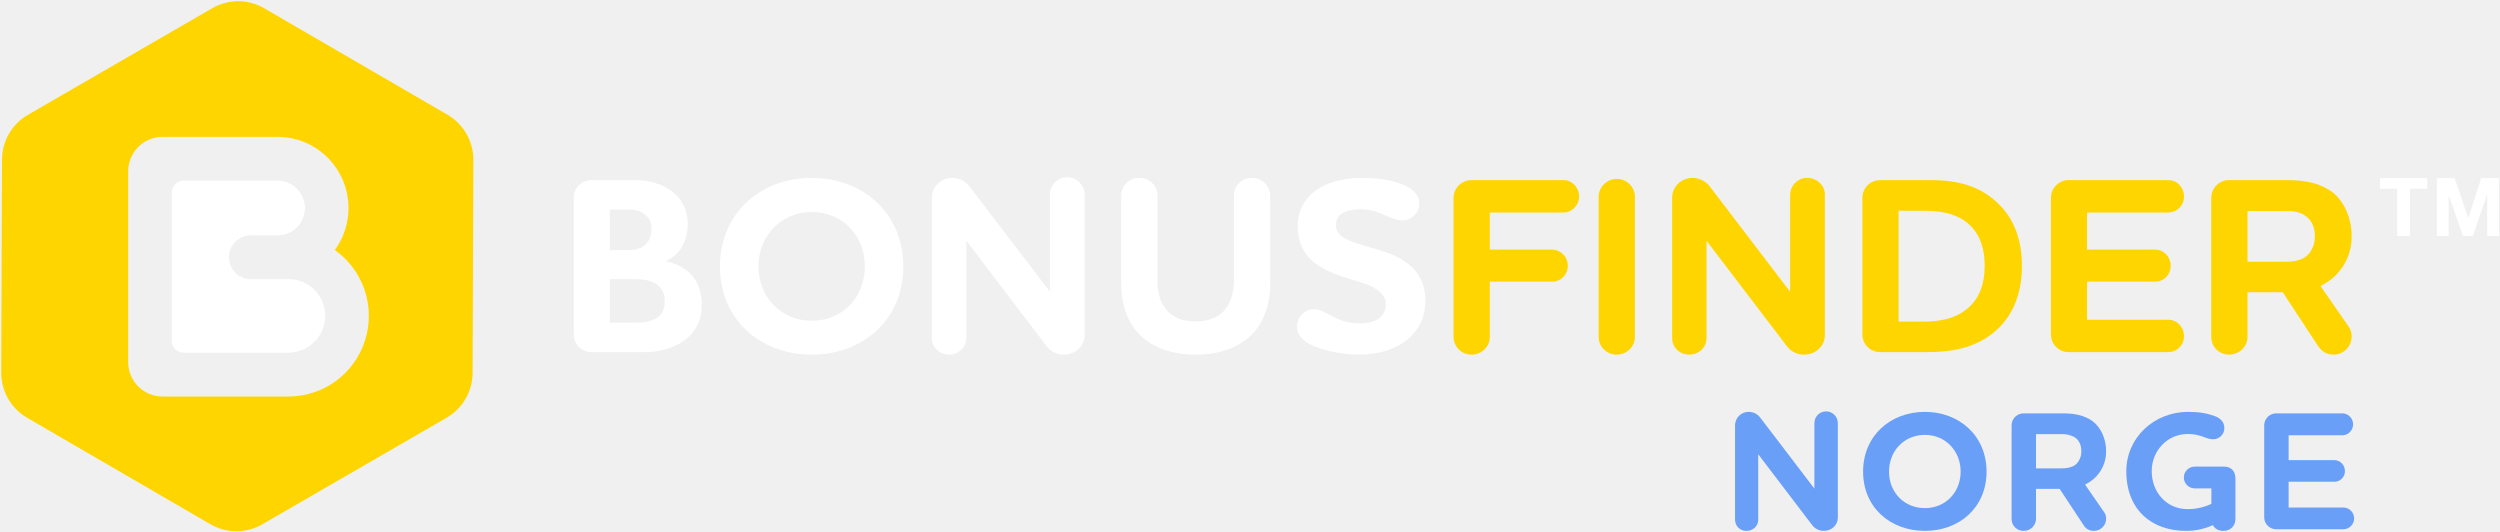
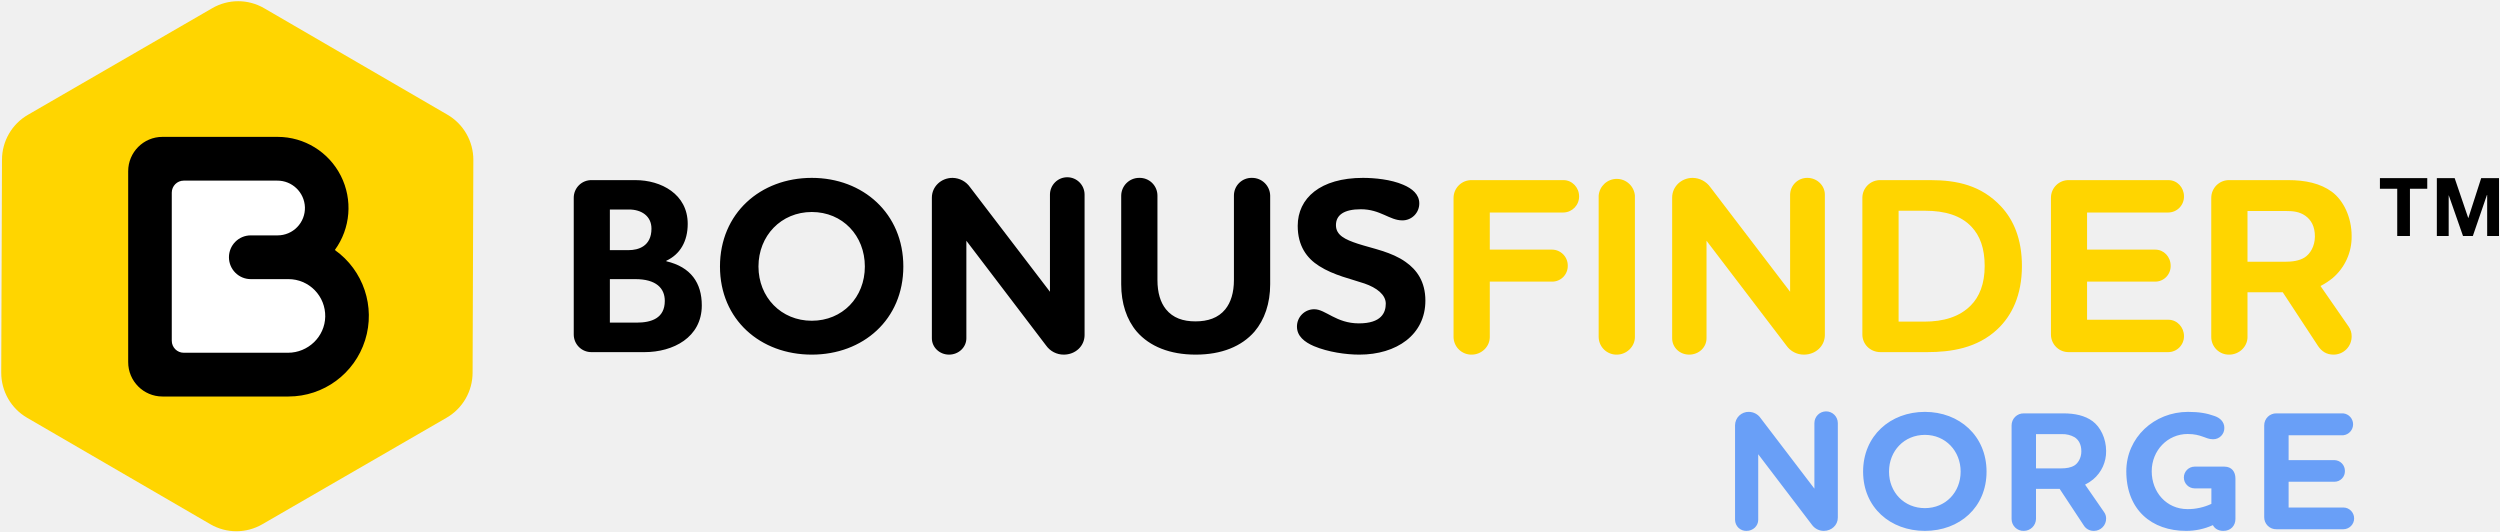
- <svg xmlns="http://www.w3.org/2000/svg" width="320px" height="68px" viewBox="0 0 320 68" version="1.1">
-   <g id="Page-1" stroke="none" stroke-width="1" fill="none" fill-rule="evenodd">
-     <g id="bonus-badges" transform="translate(-798, -1762)" fill-rule="nonzero">
-       <g id="bf-logo-no" transform="translate(798, 1762)">
-         <path d="M82.511,45.072 L75.751,45.072 C75.144,45.089 74.555,44.859 74.12,44.434 C73.684,44.009 73.439,43.426 73.439,42.816 L73.439,25.328 C73.434,24.716 73.678,24.128 74.114,23.699 C74.55,23.271 75.141,23.039 75.751,23.056 L81.347,23.056 C84.6,23.056 88.028,24.832 88.028,28.656 C88.028,30.88 87.055,32.56 85.286,33.376 L85.286,33.44 C88.442,34.176 89.83,36.224 89.83,39.088 C89.83,43.2 86.146,45.072 82.511,45.072 Z M80.518,26.816 L78.063,26.816 L78.063,32.016 L80.486,32.016 C81.682,32.016 83.388,31.536 83.388,29.264 C83.388,27.648 82.097,26.816 80.518,26.816 Z M81.315,35.728 L78.063,35.728 L78.063,41.296 L81.475,41.296 C83.388,41.296 85.094,40.736 85.094,38.512 C85.094,36.896 83.994,35.728 81.315,35.728 Z" id="Shape" fill="#FFFFFF" />
-         <path d="M103.908,45.392 C97.339,45.392 92.157,40.928 92.157,34.112 C92.157,27.296 97.339,22.768 103.908,22.768 C110.477,22.768 115.627,27.328 115.627,34.112 C115.627,40.896 110.477,45.392 103.908,45.392 Z M103.908,27.136 C99.986,27.136 97.084,30.176 97.084,34.112 C97.084,38.048 99.986,41.056 103.908,41.056 C107.831,41.056 110.701,38.064 110.701,34.112 C110.701,30.16 107.847,27.136 103.908,27.136 Z" id="Shape" fill="#FFFFFF" />
-         <path d="M138.826,42.88 C138.826,44.304 137.646,45.392 136.163,45.392 C135.264,45.396 134.419,44.96 133.899,44.224 L123.695,30.816 L123.695,43.296 C123.695,44.464 122.691,45.392 121.479,45.392 C120.267,45.392 119.279,44.464 119.279,43.296 L119.279,25.296 C119.279,23.904 120.442,22.768 121.925,22.768 C122.823,22.782 123.66,23.228 124.173,23.968 L134.394,37.344 L134.394,24.912 C134.394,23.684 135.386,22.688 136.61,22.688 C137.834,22.688 138.826,23.684 138.826,24.912 L138.826,42.88 Z" id="Path" fill="#FFFFFF" />
-         <path d="M156.843,39.584 C157.545,38.704 157.943,37.472 157.943,35.824 L157.943,25.04 C157.939,24.428 158.182,23.84 158.618,23.411 C159.054,22.983 159.645,22.751 160.255,22.768 C161.52,22.759 162.557,23.771 162.583,25.04 L162.583,36.384 C162.583,38.832 161.865,40.928 160.574,42.448 C158.932,44.336 156.365,45.392 153.048,45.392 C149.732,45.392 147.149,44.336 145.507,42.448 C144.215,40.928 143.514,38.832 143.514,36.384 L143.514,25.04 C143.531,23.774 144.564,22.759 145.826,22.768 C146.437,22.751 147.029,22.982 147.468,23.41 C147.906,23.838 148.154,24.426 148.153,25.04 L148.153,35.824 C148.153,37.472 148.536,38.704 149.238,39.584 C150.146,40.704 151.438,41.136 153.016,41.136 C154.595,41.136 155.934,40.704 156.843,39.584 Z" id="Path" fill="#FFFFFF" />
-         <path d="M179.484,28.208 C177.873,28.208 176.678,26.784 174.19,26.784 C172.038,26.784 171.001,27.52 171.001,28.816 C171.001,30.112 172.165,30.656 173.808,31.2 C175.737,31.824 178.129,32.24 179.93,33.536 C181.349,34.528 182.449,36.048 182.449,38.48 C182.449,42.848 178.766,45.392 173.999,45.392 C172.293,45.392 170.013,45.072 168.179,44.304 C166.952,43.776 166.011,43.008 166.011,41.808 C166.007,41.214 166.241,40.643 166.661,40.225 C167.081,39.806 167.651,39.575 168.243,39.584 C169.662,39.584 171.033,41.392 173.935,41.392 C176.837,41.392 177.379,40 177.379,38.864 C177.379,37.728 176.231,36.832 174.653,36.288 C173.074,35.744 170.714,35.248 168.849,34.048 C167.271,33.056 166.107,31.472 166.107,28.912 C166.107,25.36 169.008,22.768 174.461,22.768 C175.896,22.768 178.033,22.96 179.611,23.648 C180.759,24.128 181.668,24.88 181.668,26.032 C181.673,26.613 181.443,27.172 181.032,27.581 C180.621,27.991 180.063,28.217 179.484,28.208 L179.484,28.208 Z" id="Path" fill="#FFFFFF" />
-         <path d="M200.132,23.056 C201.232,23.056 202.125,24 202.125,25.136 C202.134,26.255 201.246,27.174 200.132,27.2 L190.693,27.2 L190.693,31.952 L198.681,31.952 C199.218,31.96 199.729,32.183 200.103,32.57 C200.477,32.957 200.682,33.477 200.674,34.016 C200.682,34.552 200.476,35.069 200.101,35.451 C199.727,35.833 199.215,36.048 198.681,36.048 L190.693,36.048 L190.693,43.136 C190.693,44.4 189.608,45.392 188.381,45.392 C187.773,45.405 187.186,45.174 186.749,44.75 C186.312,44.327 186.061,43.746 186.053,43.136 L186.053,25.328 C186.057,24.716 186.306,24.13 186.743,23.703 C187.181,23.276 187.77,23.043 188.381,23.056 L200.132,23.056 Z" id="Path" fill="#FFD500" />
-         <path d="M204.628,25.04 C204.728,23.829 205.737,22.897 206.948,22.897 C208.159,22.897 209.167,23.829 209.268,25.04 L209.268,43.136 C209.268,44.4 208.167,45.392 206.956,45.392 C206.348,45.405 205.761,45.174 205.324,44.75 C204.887,44.327 204.636,43.746 204.628,43.136 L204.628,25.04 Z" id="Path" fill="#FFD500" />
-         <path d="M233.582,42.88 C233.582,44.304 232.387,45.392 230.904,45.392 C230.008,45.399 229.167,44.962 228.656,44.224 L218.435,30.816 L218.435,43.296 C218.435,44.464 217.447,45.392 216.219,45.392 C214.992,45.392 214.035,44.464 214.035,43.296 L214.035,25.296 C214.035,23.904 215.183,22.768 216.666,22.768 C217.568,22.784 218.408,23.23 218.93,23.968 L229.134,37.344 L229.134,24.912 C229.16,23.708 230.15,22.75 231.35,22.768 C232.578,22.768 233.582,23.744 233.582,24.912 L233.582,42.88 Z" id="Path" fill="#FFD500" />
-         <path d="M255.649,42.16 C253.082,44.56 249.75,45.072 246.673,45.072 L240.71,45.072 C239.386,45.072 238.382,44.064 238.382,42.816 L238.382,25.328 C238.381,24.714 238.629,24.126 239.067,23.698 C239.506,23.27 240.098,23.039 240.71,23.056 L247.119,23.056 C250.467,23.056 253.592,23.712 256.128,26.416 C257.738,28.144 258.806,30.592 258.806,34.048 C258.806,37.792 257.515,40.416 255.649,42.16 Z M243.021,41.168 L246.306,41.168 C248.793,41.168 250.818,40.544 252.237,39.12 C253.369,38 254.039,36.32 254.039,34.048 C254.039,31.776 253.433,30.176 252.365,29.04 C251.009,27.584 248.953,26.976 246.433,26.976 L243.021,26.976 L243.021,41.168 Z" id="Shape" fill="#FFD500" />
-         <path d="M267.145,40.928 L277.557,40.928 C278.689,40.928 279.55,41.904 279.55,43.008 C279.558,43.547 279.353,44.067 278.979,44.454 C278.605,44.841 278.094,45.064 277.557,45.072 L264.833,45.072 C264.226,45.089 263.638,44.859 263.202,44.434 C262.767,44.009 262.521,43.426 262.521,42.816 L262.521,25.328 C262.517,24.716 262.76,24.128 263.196,23.699 C263.632,23.271 264.223,23.039 264.833,23.056 L277.557,23.056 C278.689,23.056 279.55,24 279.55,25.136 C279.558,25.675 279.353,26.195 278.979,26.582 C278.605,26.969 278.094,27.192 277.557,27.2 L267.145,27.2 L267.145,31.952 L275.882,31.952 C276.983,31.952 277.844,32.88 277.844,34.016 C277.856,34.548 277.656,35.062 277.287,35.444 C276.919,35.826 276.412,36.044 275.882,36.048 L267.145,36.048 L267.145,40.928 Z" id="Path" fill="#FFD500" />
-         <path d="M287.681,43.136 C287.681,44.4 286.581,45.392 285.353,45.392 C284.746,45.409 284.158,45.179 283.722,44.754 C283.287,44.329 283.041,43.746 283.041,43.136 L283.041,25.328 C283.041,24.717 283.286,24.132 283.721,23.704 C284.156,23.277 284.745,23.043 285.353,23.056 L292.927,23.056 C295.047,23.056 296.993,23.456 298.475,24.544 C299.958,25.632 301.01,27.808 301.01,30.208 C301.045,32.282 300.149,34.261 298.571,35.6 C298.091,35.988 297.573,36.326 297.024,36.608 L300.628,41.808 C300.881,42.168 301.015,42.599 301.01,43.04 C301.019,43.661 300.779,44.259 300.345,44.701 C299.91,45.143 299.317,45.392 298.699,45.392 C297.79,45.392 297.184,44.976 296.721,44.304 L292.193,37.408 L287.681,37.408 L287.681,43.136 Z M287.681,27.008 L287.681,33.504 L292.512,33.504 C293.437,33.504 294.314,33.376 294.984,32.96 C295.653,32.544 296.307,31.568 296.307,30.272 C296.307,28.976 295.829,28.144 295.079,27.616 C294.33,27.088 293.501,27.008 292.576,27.008 L287.681,27.008 Z" id="Shape" fill="#FFD500" />
-         <path d="M235.241,66.256 C235.241,67.216 234.443,67.952 233.439,67.952 C232.838,67.951 232.274,67.659 231.924,67.168 L225.052,58.144 L225.052,66.544 C225.052,67.328 224.383,67.952 223.554,67.952 C223.172,67.965 222.801,67.823 222.525,67.558 C222.249,67.293 222.091,66.927 222.087,66.544 L222.087,54.416 C222.095,53.955 222.287,53.516 222.619,53.198 C222.952,52.879 223.397,52.707 223.857,52.72 C224.464,52.726 225.031,53.031 225.371,53.536 L232.243,62.544 L232.243,54.16 C232.243,53.329 232.914,52.656 233.742,52.656 C234.57,52.656 235.241,53.329 235.241,54.16 L235.241,66.256 Z" id="Path" fill="#699FF7" />
-         <path d="M246.386,67.952 C241.969,67.952 238.477,64.96 238.477,60.368 C238.477,55.776 241.969,52.72 246.386,52.72 C250.802,52.72 254.278,55.792 254.278,60.368 C254.278,64.944 250.818,67.952 246.386,67.952 Z M246.386,55.664 C243.739,55.664 241.794,57.712 241.794,60.368 C241.794,63.024 243.739,65.04 246.386,65.04 C249.032,65.04 250.962,63.008 250.962,60.368 C250.962,57.728 249.032,55.664 246.386,55.664 Z" id="Shape" fill="#699FF7" />
-         <path d="M260.608,66.432 C260.582,67.279 259.89,67.952 259.045,67.952 C258.635,67.965 258.238,67.811 257.943,67.524 C257.649,67.238 257.483,66.844 257.483,66.432 L257.483,54.448 C257.483,54.035 257.648,53.639 257.942,53.35 C258.236,53.061 258.634,52.903 259.045,52.912 L264.132,52.912 C265.567,52.912 266.874,53.184 267.862,53.92 C268.851,54.656 269.584,56.112 269.584,57.728 C269.606,59.128 268.997,60.462 267.926,61.36 C267.607,61.623 267.26,61.848 266.89,62.032 L269.313,65.536 C269.491,65.777 269.586,66.069 269.584,66.368 C269.589,66.787 269.426,67.19 269.132,67.487 C268.839,67.785 268.439,67.952 268.022,67.952 C267.48,67.968 266.972,67.686 266.699,67.216 L263.637,62.576 L260.608,62.576 L260.608,66.432 Z M260.608,55.568 L260.608,59.952 L263.86,59.952 C264.482,59.952 265.072,59.856 265.519,59.584 C265.965,59.312 266.412,58.64 266.412,57.776 C266.412,56.912 266.093,56.336 265.582,55.984 C265.07,55.686 264.484,55.542 263.892,55.568 L260.608,55.568 Z" id="Shape" fill="#699FF7" />
-         <path d="M284.715,59.728 C285.656,59.728 286.135,60.384 286.135,61.248 L286.135,66.432 C286.135,67.28 285.545,67.952 284.588,67.952 C283.966,67.952 283.488,67.68 283.249,67.216 C282.172,67.705 281.003,67.956 279.821,67.952 C275.436,67.952 272.167,65.28 272.167,60.32 C272.167,56.016 275.723,52.72 280.076,52.72 C281.495,52.72 282.483,52.896 283.456,53.248 C284.173,53.488 284.715,54 284.715,54.768 C284.724,55.157 284.574,55.532 284.3,55.807 C284.026,56.082 283.652,56.233 283.265,56.224 C282.292,56.224 281.814,55.552 280.012,55.552 C277.461,55.552 275.42,57.648 275.42,60.32 C275.42,62.992 277.301,65.168 280.012,65.168 C281.064,65.171 282.104,64.941 283.057,64.496 L283.057,62.512 L280.921,62.512 C280.155,62.512 279.534,61.889 279.534,61.12 C279.534,60.351 280.155,59.728 280.921,59.728 L284.715,59.728 Z" id="Path" fill="#699FF7" />
-         <path d="M292.943,64.96 L299.942,64.96 C300.708,64.96 301.329,65.583 301.329,66.352 C301.329,67.121 300.708,67.744 299.942,67.744 L291.38,67.744 C290.969,67.753 290.571,67.595 290.277,67.306 C289.983,67.017 289.818,66.621 289.818,66.208 L289.818,54.448 C289.818,54.035 289.983,53.639 290.277,53.35 C290.571,53.061 290.969,52.903 291.38,52.912 L299.942,52.912 C300.655,52.989 301.196,53.592 301.196,54.312 C301.196,55.032 300.655,55.635 299.942,55.712 L292.943,55.712 L292.943,58.896 L298.826,58.896 C299.571,58.922 300.159,59.54 300.149,60.288 C300.158,60.647 300.023,60.995 299.774,61.253 C299.526,61.512 299.184,61.66 298.826,61.664 L292.943,61.664 L292.943,64.96 Z" id="Path" fill="#699FF7" />
-         <path d="M36.943,35.728 L32.096,35.728 C30.555,35.728 29.305,34.474 29.305,32.928 L29.305,32.928 C29.305,31.382 30.555,30.128 32.096,30.128 L35.54,30.128 C36.483,30.128 37.385,29.746 38.043,29.068 C38.701,28.39 39.057,27.474 39.031,26.528 C38.962,24.613 37.386,23.101 35.476,23.12 L23.518,23.12 C22.672,23.12 21.987,23.808 21.987,24.656 L21.987,43.616 C21.987,44.464 22.672,45.152 23.518,45.152 L36.863,45.152 C39.43,45.152 41.582,43.104 41.63,40.528 C41.652,39.265 41.168,38.046 40.287,37.144 C39.406,36.242 38.201,35.732 36.943,35.728 L36.943,35.728 Z" id="Path" fill="#FFFFFF" />
-         <path d="M57.256,14.672 L33.818,1.056 C31.757,-0.145 29.213,-0.145 27.153,1.056 L3.587,14.688 C1.528,15.87 0.257,18.067 0.255,20.448 L0.159,47.68 C0.147,50.077 1.42,52.295 3.492,53.488 L26.93,67.104 C28.987,68.296 31.521,68.296 33.578,67.104 L57.16,53.472 C59.215,52.285 60.484,50.091 60.492,47.712 L60.588,20.48 C60.597,18.084 59.325,15.867 57.256,14.672 Z M36.943,50.752 L20.791,50.752 C18.37,50.752 16.407,48.782 16.407,46.352 L16.407,21.92 C16.407,19.49 18.37,17.52 20.791,17.52 L35.54,17.52 C38.956,17.521 42.082,19.448 43.628,22.506 C45.173,25.564 44.875,29.233 42.858,32 C46.517,34.591 48.085,39.262 46.733,43.547 C45.381,47.832 41.422,50.746 36.943,50.752 Z" id="Shape" fill="#FFD500" />
-         <polygon id="Path" fill="#FFFFFF" points="304.63 24.16 304.63 22.8 310.689 22.8 310.689 24.16 308.472 24.16 308.472 30.208 306.846 30.208 306.846 24.16" />
-         <polygon id="Path" fill="#FFFFFF" points="314.196 22.8 315.934 27.904 315.95 27.904 317.592 22.8 319.872 22.8 319.872 30.208 318.358 30.208 318.358 24.96 318.326 24.96 316.524 30.208 315.265 30.208 313.447 25.008 313.431 25.008 313.431 30.208 311.916 30.208 311.916 22.8" />
-       </g>
-     </g>
+ <svg xmlns="http://www.w3.org/2000/svg" width="320" height="68" viewBox="0 0 320 68">
+   <g fill="none" fill-rule="evenodd">
+     <rect width="39" height="39" x="13" y="15" fill="#000" />
+     <path fill="#000" fill-rule="nonzero" d="M82.511 45.072L75.751 45.072C75.144 45.089 74.555 44.859 74.12 44.434 73.684 44.009 73.439 43.426 73.439 42.816L73.439 25.328C73.434 24.716 73.678 24.128 74.114 23.699 74.55 23.271 75.141 23.039 75.751 23.056L81.347 23.056C84.6 23.056 88.028 24.832 88.028 28.656 88.028 30.88 87.055 32.56 85.286 33.376L85.286 33.44C88.442 34.176 89.83 36.224 89.83 39.088 89.83 43.2 86.146 45.072 82.511 45.072zM80.518 26.816L78.063 26.816 78.063 32.016 80.486 32.016C81.682 32.016 83.388 31.536 83.388 29.264 83.388 27.648 82.097 26.816 80.518 26.816zM81.315 35.728L78.063 35.728 78.063 41.296 81.475 41.296C83.388 41.296 85.094 40.736 85.094 38.512 85.094 36.896 83.994 35.728 81.315 35.728zM103.908 45.392C97.339 45.392 92.157 40.928 92.157 34.112 92.157 27.296 97.339 22.768 103.908 22.768 110.477 22.768 115.627 27.328 115.627 34.112 115.627 40.896 110.477 45.392 103.908 45.392zM103.908 27.136C99.986 27.136 97.084 30.176 97.084 34.112 97.084 38.048 99.986 41.056 103.908 41.056 107.831 41.056 110.701 38.064 110.701 34.112 110.701 30.16 107.847 27.136 103.908 27.136zM138.826 42.88C138.826 44.304 137.646 45.392 136.163 45.392 135.264 45.396 134.419 44.96 133.899 44.224L123.695 30.816 123.695 43.296C123.695 44.464 122.691 45.392 121.479 45.392 120.267 45.392 119.279 44.464 119.279 43.296L119.279 25.296C119.279 23.904 120.442 22.768 121.925 22.768 122.823 22.782 123.66 23.228 124.173 23.968L134.394 37.344 134.394 24.912C134.394 23.684 135.386 22.688 136.61 22.688 137.834 22.688 138.826 23.684 138.826 24.912L138.826 42.88zM156.843 39.584C157.545 38.704 157.943 37.472 157.943 35.824L157.943 25.04C157.939 24.428 158.182 23.84 158.618 23.411 159.054 22.983 159.645 22.751 160.255 22.768 161.52 22.759 162.557 23.771 162.583 25.04L162.583 36.384C162.583 38.832 161.865 40.928 160.574 42.448 158.932 44.336 156.365 45.392 153.048 45.392 149.732 45.392 147.149 44.336 145.507 42.448 144.215 40.928 143.514 38.832 143.514 36.384L143.514 25.04C143.531 23.774 144.564 22.759 145.826 22.768 146.437 22.751 147.029 22.982 147.468 23.41 147.906 23.838 148.154 24.426 148.153 25.04L148.153 35.824C148.153 37.472 148.536 38.704 149.238 39.584 150.146 40.704 151.438 41.136 153.016 41.136 154.595 41.136 155.934 40.704 156.843 39.584zM179.484 28.208C177.873 28.208 176.678 26.784 174.19 26.784 172.038 26.784 171.001 27.52 171.001 28.816 171.001 30.112 172.165 30.656 173.808 31.2 175.737 31.824 178.129 32.24 179.93 33.536 181.349 34.528 182.449 36.048 182.449 38.48 182.449 42.848 178.766 45.392 173.999 45.392 172.293 45.392 170.013 45.072 168.179 44.304 166.952 43.776 166.011 43.008 166.011 41.808 166.007 41.214 166.241 40.643 166.661 40.225 167.081 39.806 167.651 39.575 168.243 39.584 169.662 39.584 171.033 41.392 173.935 41.392 176.837 41.392 177.379 40 177.379 38.864 177.379 37.728 176.231 36.832 174.653 36.288 173.074 35.744 170.714 35.248 168.849 34.048 167.271 33.056 166.107 31.472 166.107 28.912 166.107 25.36 169.008 22.768 174.461 22.768 175.896 22.768 178.033 22.96 179.611 23.648 180.759 24.128 181.668 24.88 181.668 26.032 181.673 26.613 181.443 27.172 181.032 27.581 180.621 27.991 180.063 28.217 179.484 28.208L179.484 28.208z" />
+     <path fill="#FFD500" fill-rule="nonzero" d="M200.132 23.056C201.232 23.056 202.125 24 202.125 25.136 202.134 26.255 201.246 27.174 200.132 27.2L190.693 27.2 190.693 31.952 198.681 31.952C199.218 31.96 199.729 32.183 200.103 32.57 200.477 32.957 200.682 33.477 200.674 34.016 200.682 34.552 200.476 35.069 200.101 35.451 199.727 35.833 199.215 36.048 198.681 36.048L190.693 36.048 190.693 43.136C190.693 44.4 189.608 45.392 188.381 45.392 187.773 45.405 187.186 45.174 186.749 44.75 186.312 44.327 186.061 43.746 186.053 43.136L186.053 25.328C186.057 24.716 186.306 24.13 186.743 23.703 187.181 23.276 187.77 23.043 188.381 23.056L200.132 23.056zM204.628 25.04C204.728 23.829 205.737 22.897 206.948 22.897 208.159 22.897 209.167 23.829 209.268 25.04L209.268 43.136C209.268 44.4 208.167 45.392 206.956 45.392 206.348 45.405 205.761 45.174 205.324 44.75 204.887 44.327 204.636 43.746 204.628 43.136L204.628 25.04zM233.582 42.88C233.582 44.304 232.387 45.392 230.904 45.392 230.008 45.399 229.167 44.962 228.656 44.224L218.435 30.816 218.435 43.296C218.435 44.464 217.447 45.392 216.219 45.392 214.992 45.392 214.035 44.464 214.035 43.296L214.035 25.296C214.035 23.904 215.183 22.768 216.666 22.768 217.568 22.784 218.408 23.23 218.93 23.968L229.134 37.344 229.134 24.912C229.16 23.708 230.15 22.75 231.35 22.768 232.578 22.768 233.582 23.744 233.582 24.912L233.582 42.88zM255.649 42.16C253.082 44.56 249.75 45.072 246.673 45.072L240.71 45.072C239.386 45.072 238.382 44.064 238.382 42.816L238.382 25.328C238.381 24.714 238.629 24.126 239.067 23.698 239.506 23.27 240.098 23.039 240.71 23.056L247.119 23.056C250.467 23.056 253.592 23.712 256.128 26.416 257.738 28.144 258.806 30.592 258.806 34.048 258.806 37.792 257.515 40.416 255.649 42.16zM243.021 41.168L246.306 41.168C248.793 41.168 250.818 40.544 252.237 39.12 253.369 38 254.039 36.32 254.039 34.048 254.039 31.776 253.433 30.176 252.365 29.04 251.009 27.584 248.953 26.976 246.433 26.976L243.021 26.976 243.021 41.168zM267.145 40.928L277.557 40.928C278.689 40.928 279.55 41.904 279.55 43.008 279.558 43.547 279.353 44.067 278.979 44.454 278.605 44.841 278.094 45.064 277.557 45.072L264.833 45.072C264.226 45.089 263.638 44.859 263.202 44.434 262.767 44.009 262.521 43.426 262.521 42.816L262.521 25.328C262.517 24.716 262.76 24.128 263.196 23.699 263.632 23.271 264.223 23.039 264.833 23.056L277.557 23.056C278.689 23.056 279.55 24 279.55 25.136 279.558 25.675 279.353 26.195 278.979 26.582 278.605 26.969 278.094 27.192 277.557 27.2L267.145 27.2 267.145 31.952 275.882 31.952C276.983 31.952 277.844 32.88 277.844 34.016 277.856 34.548 277.656 35.062 277.287 35.444 276.919 35.826 276.412 36.044 275.882 36.048L267.145 36.048 267.145 40.928zM287.681 43.136C287.681 44.4 286.581 45.392 285.353 45.392 284.746 45.409 284.158 45.179 283.722 44.754 283.287 44.329 283.041 43.746 283.041 43.136L283.041 25.328C283.041 24.717 283.286 24.132 283.721 23.704 284.156 23.277 284.745 23.043 285.353 23.056L292.927 23.056C295.047 23.056 296.993 23.456 298.475 24.544 299.958 25.632 301.01 27.808 301.01 30.208 301.045 32.282 300.149 34.261 298.571 35.6 298.091 35.988 297.573 36.326 297.024 36.608L300.628 41.808C300.881 42.168 301.015 42.599 301.01 43.04 301.019 43.661 300.779 44.259 300.345 44.701 299.91 45.143 299.317 45.392 298.699 45.392 297.79 45.392 297.184 44.976 296.721 44.304L292.193 37.408 287.681 37.408 287.681 43.136zM287.681 27.008L287.681 33.504 292.512 33.504C293.437 33.504 294.314 33.376 294.984 32.96 295.653 32.544 296.307 31.568 296.307 30.272 296.307 28.976 295.829 28.144 295.079 27.616 294.33 27.088 293.501 27.008 292.576 27.008L287.681 27.008z" />
+     <path fill="#699FF7" fill-rule="nonzero" d="M235.241 66.256C235.241 67.216 234.443 67.952 233.439 67.952 232.838 67.951 232.274 67.659 231.924 67.168L225.052 58.144 225.052 66.544C225.052 67.328 224.383 67.952 223.554 67.952 223.172 67.965 222.801 67.823 222.525 67.558 222.249 67.293 222.091 66.927 222.087 66.544L222.087 54.416C222.095 53.955 222.287 53.516 222.619 53.198 222.952 52.879 223.397 52.707 223.857 52.72 224.464 52.726 225.031 53.031 225.371 53.536L232.243 62.544 232.243 54.16C232.243 53.329 232.914 52.656 233.742 52.656 234.57 52.656 235.241 53.329 235.241 54.16L235.241 66.256zM246.386 67.952C241.969 67.952 238.477 64.96 238.477 60.368 238.477 55.776 241.969 52.72 246.386 52.72 250.802 52.72 254.278 55.792 254.278 60.368 254.278 64.944 250.818 67.952 246.386 67.952zM246.386 55.664C243.739 55.664 241.794 57.712 241.794 60.368 241.794 63.024 243.739 65.04 246.386 65.04 249.032 65.04 250.962 63.008 250.962 60.368 250.962 57.728 249.032 55.664 246.386 55.664zM260.608 66.432C260.582 67.279 259.89 67.952 259.045 67.952 258.635 67.965 258.238 67.811 257.943 67.524 257.649 67.238 257.483 66.844 257.483 66.432L257.483 54.448C257.483 54.035 257.648 53.639 257.942 53.35 258.236 53.061 258.634 52.903 259.045 52.912L264.132 52.912C265.567 52.912 266.874 53.184 267.862 53.92 268.851 54.656 269.584 56.112 269.584 57.728 269.606 59.128 268.997 60.462 267.926 61.36 267.607 61.623 267.26 61.848 266.89 62.032L269.313 65.536C269.491 65.777 269.586 66.069 269.584 66.368 269.589 66.787 269.426 67.19 269.132 67.487 268.839 67.785 268.439 67.952 268.022 67.952 267.48 67.968 266.972 67.686 266.699 67.216L263.637 62.576 260.608 62.576 260.608 66.432zM260.608 55.568L260.608 59.952 263.86 59.952C264.482 59.952 265.072 59.856 265.519 59.584 265.965 59.312 266.412 58.64 266.412 57.776 266.412 56.912 266.093 56.336 265.582 55.984 265.07 55.686 264.484 55.542 263.892 55.568L260.608 55.568zM284.715 59.728C285.656 59.728 286.135 60.384 286.135 61.248L286.135 66.432C286.135 67.28 285.545 67.952 284.588 67.952 283.966 67.952 283.488 67.68 283.249 67.216 282.172 67.705 281.003 67.956 279.821 67.952 275.436 67.952 272.167 65.28 272.167 60.32 272.167 56.016 275.723 52.72 280.076 52.72 281.495 52.72 282.483 52.896 283.456 53.248 284.173 53.488 284.715 54 284.715 54.768 284.724 55.157 284.574 55.532 284.3 55.807 284.026 56.082 283.652 56.233 283.265 56.224 282.292 56.224 281.814 55.552 280.012 55.552 277.461 55.552 275.42 57.648 275.42 60.32 275.42 62.992 277.301 65.168 280.012 65.168 281.064 65.171 282.104 64.941 283.057 64.496L283.057 62.512 280.921 62.512C280.155 62.512 279.534 61.889 279.534 61.12 279.534 60.351 280.155 59.728 280.921 59.728L284.715 59.728zM292.943 64.96L299.942 64.96C300.708 64.96 301.329 65.583 301.329 66.352 301.329 67.121 300.708 67.744 299.942 67.744L291.38 67.744C290.969 67.753 290.571 67.595 290.277 67.306 289.983 67.017 289.818 66.621 289.818 66.208L289.818 54.448C289.818 54.035 289.983 53.639 290.277 53.35 290.571 53.061 290.969 52.903 291.38 52.912L299.942 52.912C300.655 52.989 301.196 53.592 301.196 54.312 301.196 55.032 300.655 55.635 299.942 55.712L292.943 55.712 292.943 58.896 298.826 58.896C299.571 58.922 300.159 59.54 300.149 60.288 300.158 60.647 300.023 60.995 299.774 61.253 299.526 61.512 299.184 61.66 298.826 61.664L292.943 61.664 292.943 64.96z" />
+     <path fill="#FFF" fill-rule="nonzero" d="M36.943,35.728 L32.096,35.728 C30.555,35.728 29.305,34.474 29.305,32.928 L29.305,32.928 C29.305,31.382 30.555,30.128 32.096,30.128 L35.54,30.128 C36.483,30.128 37.385,29.746 38.043,29.068 C38.701,28.39 39.057,27.474 39.031,26.528 C38.962,24.613 37.386,23.101 35.476,23.12 L23.518,23.12 C22.672,23.12 21.987,23.808 21.987,24.656 L21.987,43.616 C21.987,44.464 22.672,45.152 23.518,45.152 L36.863,45.152 C39.43,45.152 41.582,43.104 41.63,40.528 C41.652,39.265 41.168,38.046 40.287,37.144 C39.406,36.242 38.201,35.732 36.943,35.728 L36.943,35.728 Z" />
+     <path fill="#FFD500" fill-rule="nonzero" d="M57.256,14.672 L33.818,1.056 C31.757,-0.145 29.213,-0.145 27.153,1.056 L3.587,14.688 C1.528,15.87 0.257,18.067 0.255,20.448 L0.159,47.68 C0.147,50.077 1.42,52.295 3.492,53.488 L26.93,67.104 C28.987,68.296 31.521,68.296 33.578,67.104 L57.16,53.472 C59.215,52.285 60.484,50.091 60.492,47.712 L60.588,20.48 C60.597,18.084 59.325,15.867 57.256,14.672 Z M36.943,50.752 L20.791,50.752 C18.37,50.752 16.407,48.782 16.407,46.352 L16.407,21.92 C16.407,19.49 18.37,17.52 20.791,17.52 L35.54,17.52 C38.956,17.521 42.082,19.448 43.628,22.506 C45.173,25.564 44.875,29.233 42.858,32 C46.517,34.591 48.085,39.262 46.733,43.547 C45.381,47.832 41.422,50.746 36.943,50.752 Z" />
+     <polygon fill="#000" fill-rule="nonzero" points="304.63 24.16 304.63 22.8 310.689 22.8 310.689 24.16 308.472 24.16 308.472 30.208 306.846 30.208 306.846 24.16" />
+     <polygon fill="#000" fill-rule="nonzero" points="314.196 22.8 315.934 27.904 315.95 27.904 317.592 22.8 319.872 22.8 319.872 30.208 318.358 30.208 318.358 24.96 318.326 24.96 316.524 30.208 315.265 30.208 313.447 25.008 313.431 25.008 313.431 30.208 311.916 30.208 311.916 22.8" />
  </g>
</svg>
